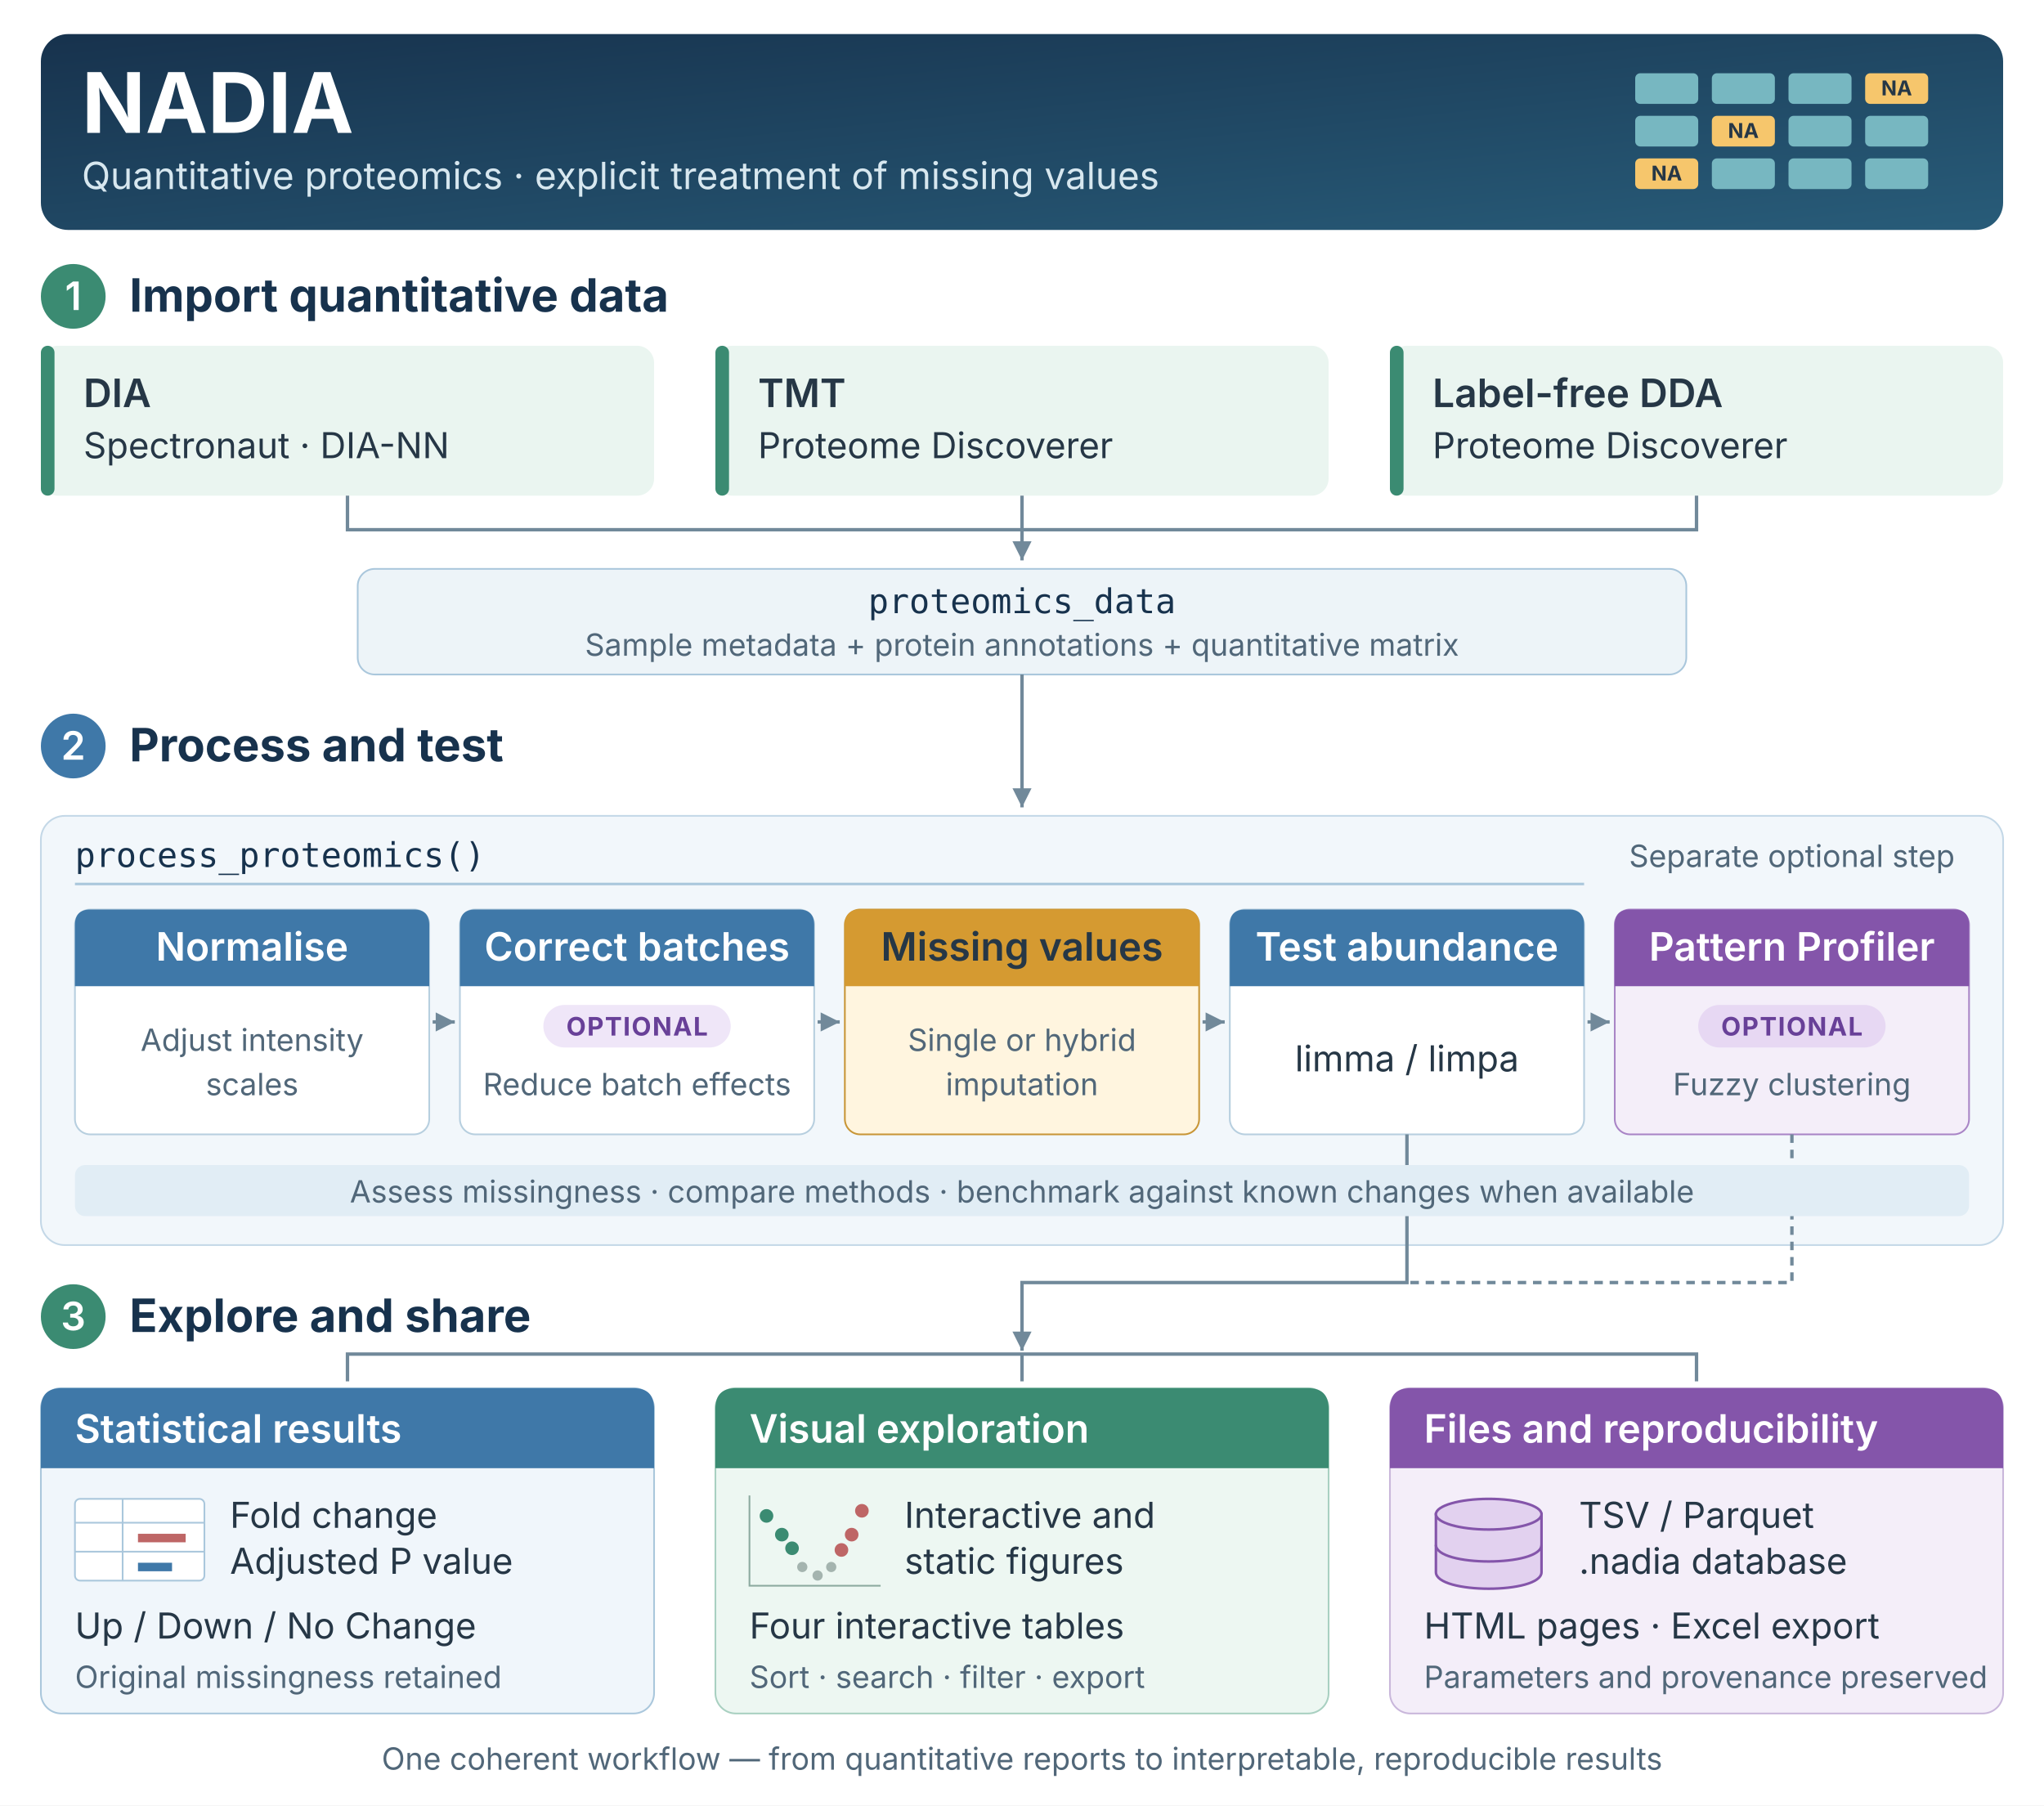
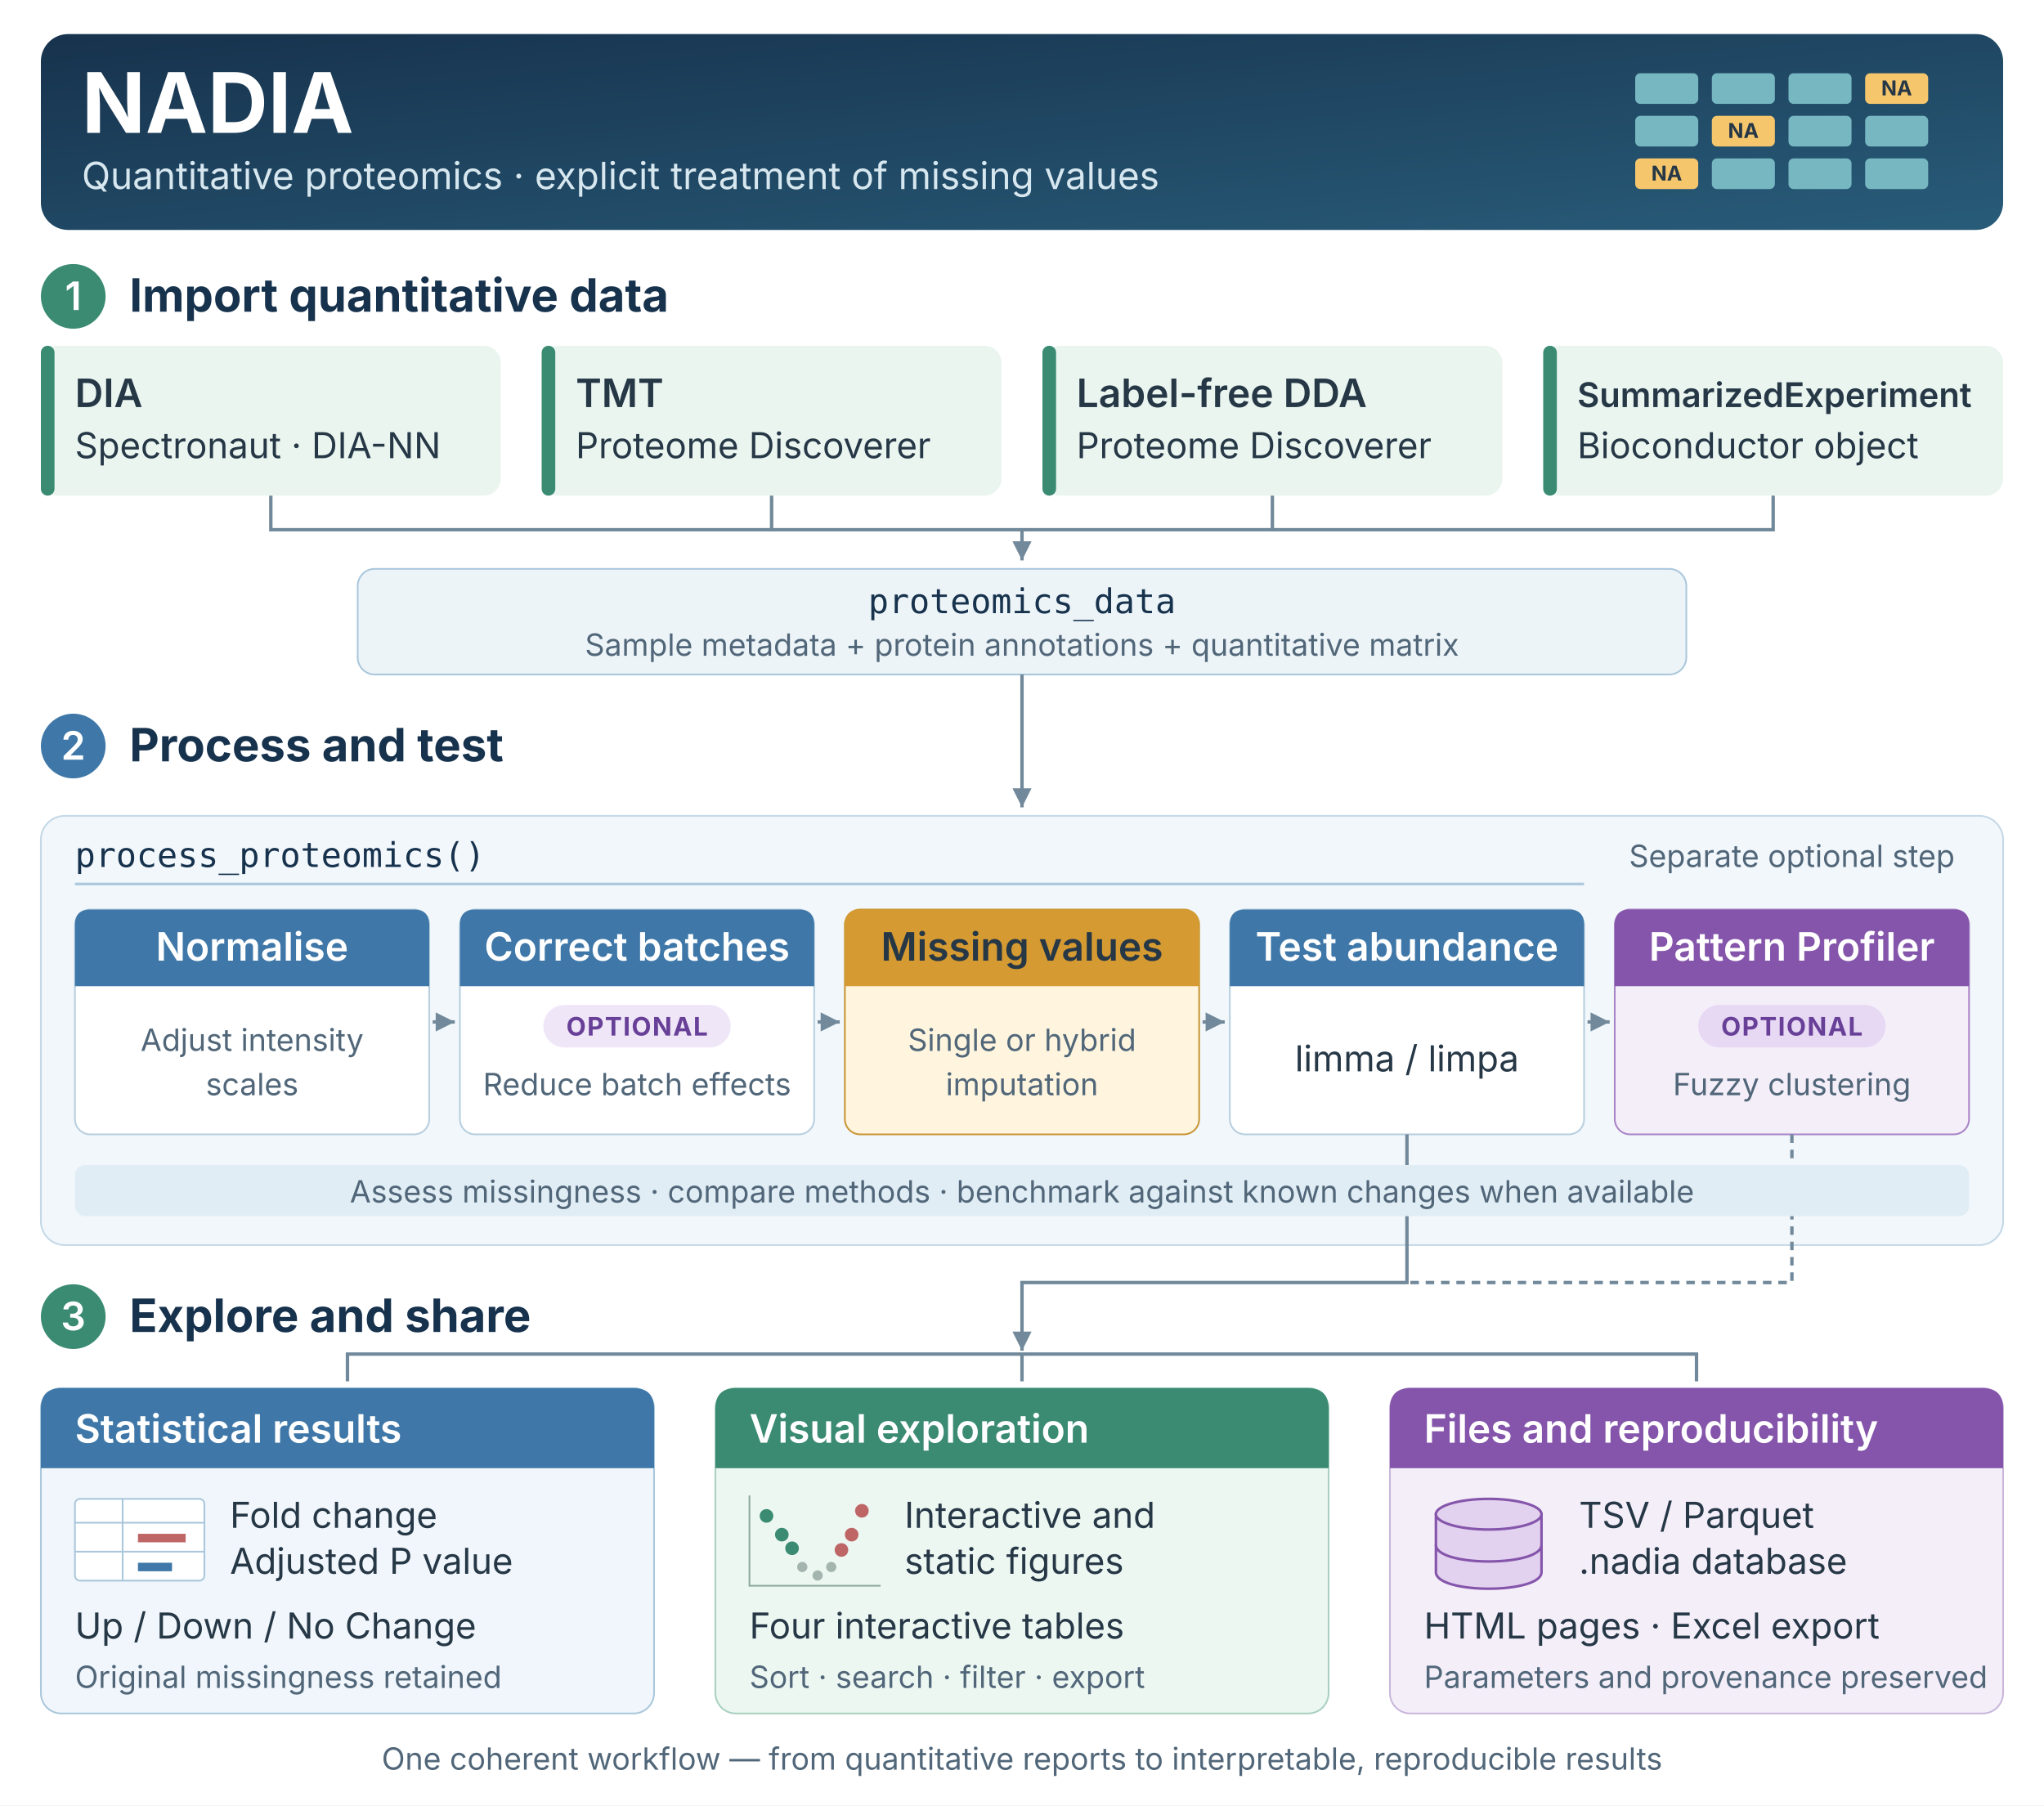
<svg xmlns="http://www.w3.org/2000/svg" width="1200" height="1060" viewBox="0 0 1200 1060" role="img" aria-labelledby="title desc">
  <defs>
    <style>
      text { font-family: Inter, -apple-system, BlinkMacSystemFont, 'Segoe UI', Arial, sans-serif; fill: #263746; }
      .section { font-size: 27px; font-weight: 650; fill: #17324d; }
      .heading { font-size: 23px; font-weight: 600; }
      .body { font-size: 21px; }
      .small { font-size: 18px; fill: #516779; }
      .code { font-family: 'DejaVu Sans Mono', Consolas, monospace; font-size: 20px; fill: #17324d; }
      .white { fill: #ffffff; }
      .badge { font-size: 15px; font-weight: 700; letter-spacing: 0.7px; fill: #684098; }
      .arrow { fill: none; stroke: #71899a; stroke-width: 2; marker-end: url(#arrow); }
      .join { fill: none; stroke: #71899a; stroke-width: 2; }
      .optional { stroke-dasharray: 5 4; }
    </style>
    <linearGradient id="navy" x1="0" y1="0" x2="1" y2="1">
      <stop stop-color="#17324d" />
      <stop offset="1" stop-color="#285c79" />
    </linearGradient>
    <marker id="arrow" viewBox="0 0 10 10" refX="9" refY="5" markerWidth="7" markerHeight="7" orient="auto">
      <path d="M1 1 L9 5 L1 9 Z" fill="#71899a" />
    </marker>
  </defs>
  <rect width="1200" height="1060" fill="#ffffff" />
  <rect x="24" y="20" width="1152" height="115" rx="16" fill="url(#navy)" />
  <text x="48" y="78" font-size="49" font-weight="700" class="white">NADIA</text>
  <text x="48" y="111" font-size="22" fill="#d7e7ef" style="fill:#d7e7ef">Quantitative proteomics · explicit treatment of missing values</text>
  <g transform="translate(960 43)" aria-hidden="true">
    <g fill="#77b7c1">
      <rect width="37" height="18" rx="3" />
      <rect x="45" width="37" height="18" rx="3" />
      <rect x="90" width="37" height="18" rx="3" />
      <rect y="25" width="37" height="18" rx="3" />
      <rect x="90" y="25" width="37" height="18" rx="3" />
      <rect x="135" y="25" width="37" height="18" rx="3" />
      <rect x="45" y="50" width="37" height="18" rx="3" />
      <rect x="90" y="50" width="37" height="18" rx="3" />
      <rect x="135" y="50" width="37" height="18" rx="3" />
    </g>
    <g fill="#f6c66c">
      <rect x="135" width="37" height="18" rx="3" />
      <rect x="45" y="25" width="37" height="18" rx="3" />
      <rect y="50" width="37" height="18" rx="3" />
    </g>
    <g font-size="12" font-weight="700" text-anchor="middle">
      <text x="153.5" y="13">NA</text>
      <text x="63.5" y="38">NA</text>
      <text x="18.5" y="63">NA</text>
    </g>
  </g>
  <circle cx="43" cy="174" r="19" fill="#3b8b72" />
  <text x="43" y="182" text-anchor="middle" class="heading white">1</text>
  <text x="76" y="183" class="section">Import quantitative data</text>
  <g transform="translate(24 203)">
-     <rect width="360" height="88" rx="10" fill="#eaf5f0" />
+     <rect width="270" height="88" rx="10" fill="#eaf5f0" />
    <rect width="8" height="88" rx="4" fill="#3b8b72" />
-     <text x="25" y="36" class="heading">DIA</text>
-     <text x="25" y="66" class="body">Spectronaut · DIA-NN</text>
+     <text x="20" y="36" class="heading">DIA</text>
+     <text x="20" y="66" class="body">Spectronaut · DIA-NN</text>
  </g>
-   <g transform="translate(420 203)">
-     <rect width="360" height="88" rx="10" fill="#eaf5f0" />
+   <g transform="translate(318 203)">
+     <rect width="270" height="88" rx="10" fill="#eaf5f0" />
    <rect width="8" height="88" rx="4" fill="#3b8b72" />
-     <text x="25" y="36" class="heading">TMT</text>
-     <text x="25" y="66" class="body">Proteome Discoverer</text>
+     <text x="20" y="36" class="heading">TMT</text>
+     <text x="20" y="66" class="body">Proteome Discoverer</text>
  </g>
-   <g transform="translate(816 203)">
-     <rect width="360" height="88" rx="10" fill="#eaf5f0" />
+   <g transform="translate(612 203)">
+     <rect width="270" height="88" rx="10" fill="#eaf5f0" />
    <rect width="8" height="88" rx="4" fill="#3b8b72" />
-     <text x="25" y="36" class="heading">Label-free DDA</text>
-     <text x="25" y="66" class="body">Proteome Discoverer</text>
+     <text x="20" y="36" class="heading">Label-free DDA</text>
+     <text x="20" y="66" class="body">Proteome Discoverer</text>
  </g>
-   <path d="M204 291 V311 H996 V291 M600 291 V311" class="join" />
+   <g transform="translate(906 203)">
+     <rect width="270" height="88" rx="10" fill="#eaf5f0" />
+     <rect width="8" height="88" rx="4" fill="#3b8b72" />
+     <text x="20" y="36" class="heading" style="font-size:20px">SummarizedExperiment</text>
+     <text x="20" y="66" class="body">Bioconductor object</text>
+   </g>
+   <path d="M159 291 V311 H1041 V291 M453 291 V311 M747 291 V311" class="join" />
  <path d="M600 311 V329" class="arrow" />
  <rect x="210" y="334" width="780" height="62" rx="10" fill="#edf4f8" stroke="#aac7dc" />
  <text x="600" y="360" text-anchor="middle" class="code">proteomics_data</text>
  <text x="600" y="385" text-anchor="middle" class="small">Sample metadata + protein annotations + quantitative matrix</text>
  <circle cx="43" cy="438" r="19" fill="#3f78a8" />
  <text x="43" y="446" text-anchor="middle" class="heading white">2</text>
  <text x="76" y="447" class="section">Process and test</text>
  <path d="M600 396 V474" class="arrow" />
  <rect x="24" y="479" width="1152" height="252" rx="14" fill="#f2f7fb" stroke="#c4d8e7" />
  <text x="44" y="509" class="code">process_proteomics()</text>
  <path d="M44 519 H930" stroke="#aac7dc" stroke-width="1.5" />
  <text x="1052" y="509" text-anchor="middle" class="small">Separate optional step</text>
  <g transform="translate(44 534)">
    <rect width="208" height="132" rx="9" fill="#ffffff" stroke="#b7cfdf" />
    <path d="M9 0 H199 Q208 0 208 9 V45 H0 V9 Q0 0 9 0" fill="#3f78a8" />
    <text x="104" y="30" text-anchor="middle" class="heading white">Normalise</text>
    <text x="104" y="83" text-anchor="middle" class="small">Adjust intensity</text>
    <text x="104" y="109" text-anchor="middle" class="small">scales</text>
  </g>
  <path d="M254 600 H267" class="arrow" />
  <g transform="translate(270 534)">
    <rect width="208" height="132" rx="9" fill="#ffffff" stroke="#b7cfdf" />
    <path d="M9 0 H199 Q208 0 208 9 V45 H0 V9 Q0 0 9 0" fill="#3f78a8" />
    <text x="104" y="30" text-anchor="middle" class="heading white">Correct batches</text>
    <rect x="49" y="56" width="110" height="25" rx="12.5" fill="#efe6f8" />
    <text x="104" y="74" text-anchor="middle" class="badge">OPTIONAL</text>
    <text x="104" y="109" text-anchor="middle" class="small">Reduce batch effects</text>
  </g>
  <path d="M480 600 H493" class="arrow" />
  <g transform="translate(496 534)">
    <rect width="208" height="132" rx="9" fill="#fff5df" stroke="#c89637" />
    <path d="M9 0 H199 Q208 0 208 9 V45 H0 V9 Q0 0 9 0" fill="#d59a31" />
    <text x="104" y="30" text-anchor="middle" class="heading">Missing values</text>
    <text x="104" y="83" text-anchor="middle" class="small">Single or hybrid</text>
    <text x="104" y="109" text-anchor="middle" class="small">imputation</text>
  </g>
  <path d="M706 600 H719" class="arrow" />
  <g transform="translate(722 534)">
    <rect width="208" height="132" rx="9" fill="#ffffff" stroke="#b7cfdf" />
    <path d="M9 0 H199 Q208 0 208 9 V45 H0 V9 Q0 0 9 0" fill="#3f78a8" />
    <text x="104" y="30" text-anchor="middle" class="heading white">Test abundance</text>
    <text x="104" y="95" text-anchor="middle" class="body">limma / limpa</text>
  </g>
  <path d="M932 600 H945" class="arrow optional" />
  <g transform="translate(948 534)">
    <rect width="208" height="132" rx="9" fill="#f4eef9" stroke="#a985c6" />
    <path d="M9 0 H199 Q208 0 208 9 V45 H0 V9 Q0 0 9 0" fill="#8455aa" />
    <text x="104" y="30" text-anchor="middle" class="heading white">Pattern Profiler</text>
    <rect x="49" y="56" width="110" height="25" rx="12.5" fill="#e7d8f3" />
    <text x="104" y="74" text-anchor="middle" class="badge">OPTIONAL</text>
    <text x="104" y="109" text-anchor="middle" class="small">Fuzzy clustering</text>
  </g>
  <path d="M826 666 V753 H600 V793" class="arrow" />
  <path d="M1052 666 V753 H826" class="join optional" />
  <rect x="44" y="684" width="1112" height="30" rx="6" fill="#e1edf5" />
  <text x="600" y="706" text-anchor="middle" class="small">Assess missingness · compare methods · benchmark against known changes when available</text>
  <circle cx="43" cy="773" r="19" fill="#3b8b72" />
  <text x="43" y="781" text-anchor="middle" class="heading white">3</text>
  <text x="76" y="782" class="section">Explore and share</text>
  <path d="M204 811 V795 H996 V811 M600 795 V811" class="join" />
  <g transform="translate(24 815)">
    <rect width="360" height="191" rx="12" fill="#f0f6fb" stroke="#aac7dc" />
    <path d="M12 0 H348 Q360 0 360 12 V47 H0 V12 Q0 0 12 0" fill="#3f78a8" />
    <text x="20" y="32" class="heading white">Statistical results</text>
    <g transform="translate(20 65)" aria-hidden="true">
      <rect width="76" height="48" rx="3" fill="#ffffff" stroke="#aac7dc" />
      <path d="M0 14 H76 M0 31 H76 M28 0 V48" stroke="#aac7dc" />
      <path d="M37 23 H65" stroke="#be6666" stroke-width="5" />
      <path d="M37 40 H57" stroke="#3f78a8" stroke-width="5" />
    </g>
    <text x="111" y="82" class="body">Fold change</text>
    <text x="111" y="109" class="body">Adjusted P value</text>
    <text x="20" y="147" class="body">Up / Down / No Change</text>
    <text x="20" y="176" class="small">Original missingness retained</text>
  </g>
  <g transform="translate(420 815)">
    <rect width="360" height="191" rx="12" fill="#edf7f2" stroke="#a9d0c1" />
    <path d="M12 0 H348 Q360 0 360 12 V47 H0 V12 Q0 0 12 0" fill="#3b8b72" />
    <text x="20" y="32" class="heading white">Visual exploration</text>
    <g transform="translate(20 63)" aria-hidden="true">
      <path d="M0 0 V53 H77" fill="none" stroke="#8caaa0" />
      <g fill="#3b8b72">
        <circle cx="10" cy="12" r="4" />
        <circle cx="19" cy="23" r="4" />
        <circle cx="25" cy="31" r="4" />
      </g>
      <g fill="#be6666">
        <circle cx="66" cy="9" r="4" />
        <circle cx="60" cy="23" r="4" />
        <circle cx="54" cy="32" r="4" />
      </g>
      <g fill="#a4b4af">
        <circle cx="31" cy="42" r="3" />
        <circle cx="40" cy="47" r="3" />
        <circle cx="48" cy="42" r="3" />
      </g>
    </g>
    <text x="111" y="82" class="body">Interactive and</text>
    <text x="111" y="109" class="body">static figures</text>
    <text x="20" y="147" class="body">Four interactive tables</text>
    <text x="20" y="176" class="small">Sort · search · filter · export</text>
  </g>
  <g transform="translate(816 815)">
    <rect width="360" height="191" rx="12" fill="#f4eef9" stroke="#c9b7db" />
    <path d="M12 0 H348 Q360 0 360 12 V47 H0 V12 Q0 0 12 0" fill="#8455aa" />
    <text x="20" y="32" class="heading white">Files and reproducibility</text>
    <g transform="translate(27 65)" aria-hidden="true" fill="#e2d1ef" stroke="#8455aa" stroke-width="1.5">
      <path d="M0 9 V43 C0 56 62 56 62 43 V9 Z" />
      <ellipse cx="31" cy="9" rx="31" ry="9" />
      <path d="M0 27 C0 40 62 40 62 27" fill="none" />
    </g>
    <text x="111" y="82" class="body">TSV / Parquet</text>
    <text x="111" y="109" class="body">.nadia database</text>
    <text x="20" y="147" class="body">HTML pages · Excel export</text>
    <text x="20" y="176" class="small">Parameters and provenance preserved</text>
  </g>
  <text x="600" y="1039" text-anchor="middle" class="small">One coherent workflow — from quantitative reports to interpretable, reproducible results</text>
</svg>
